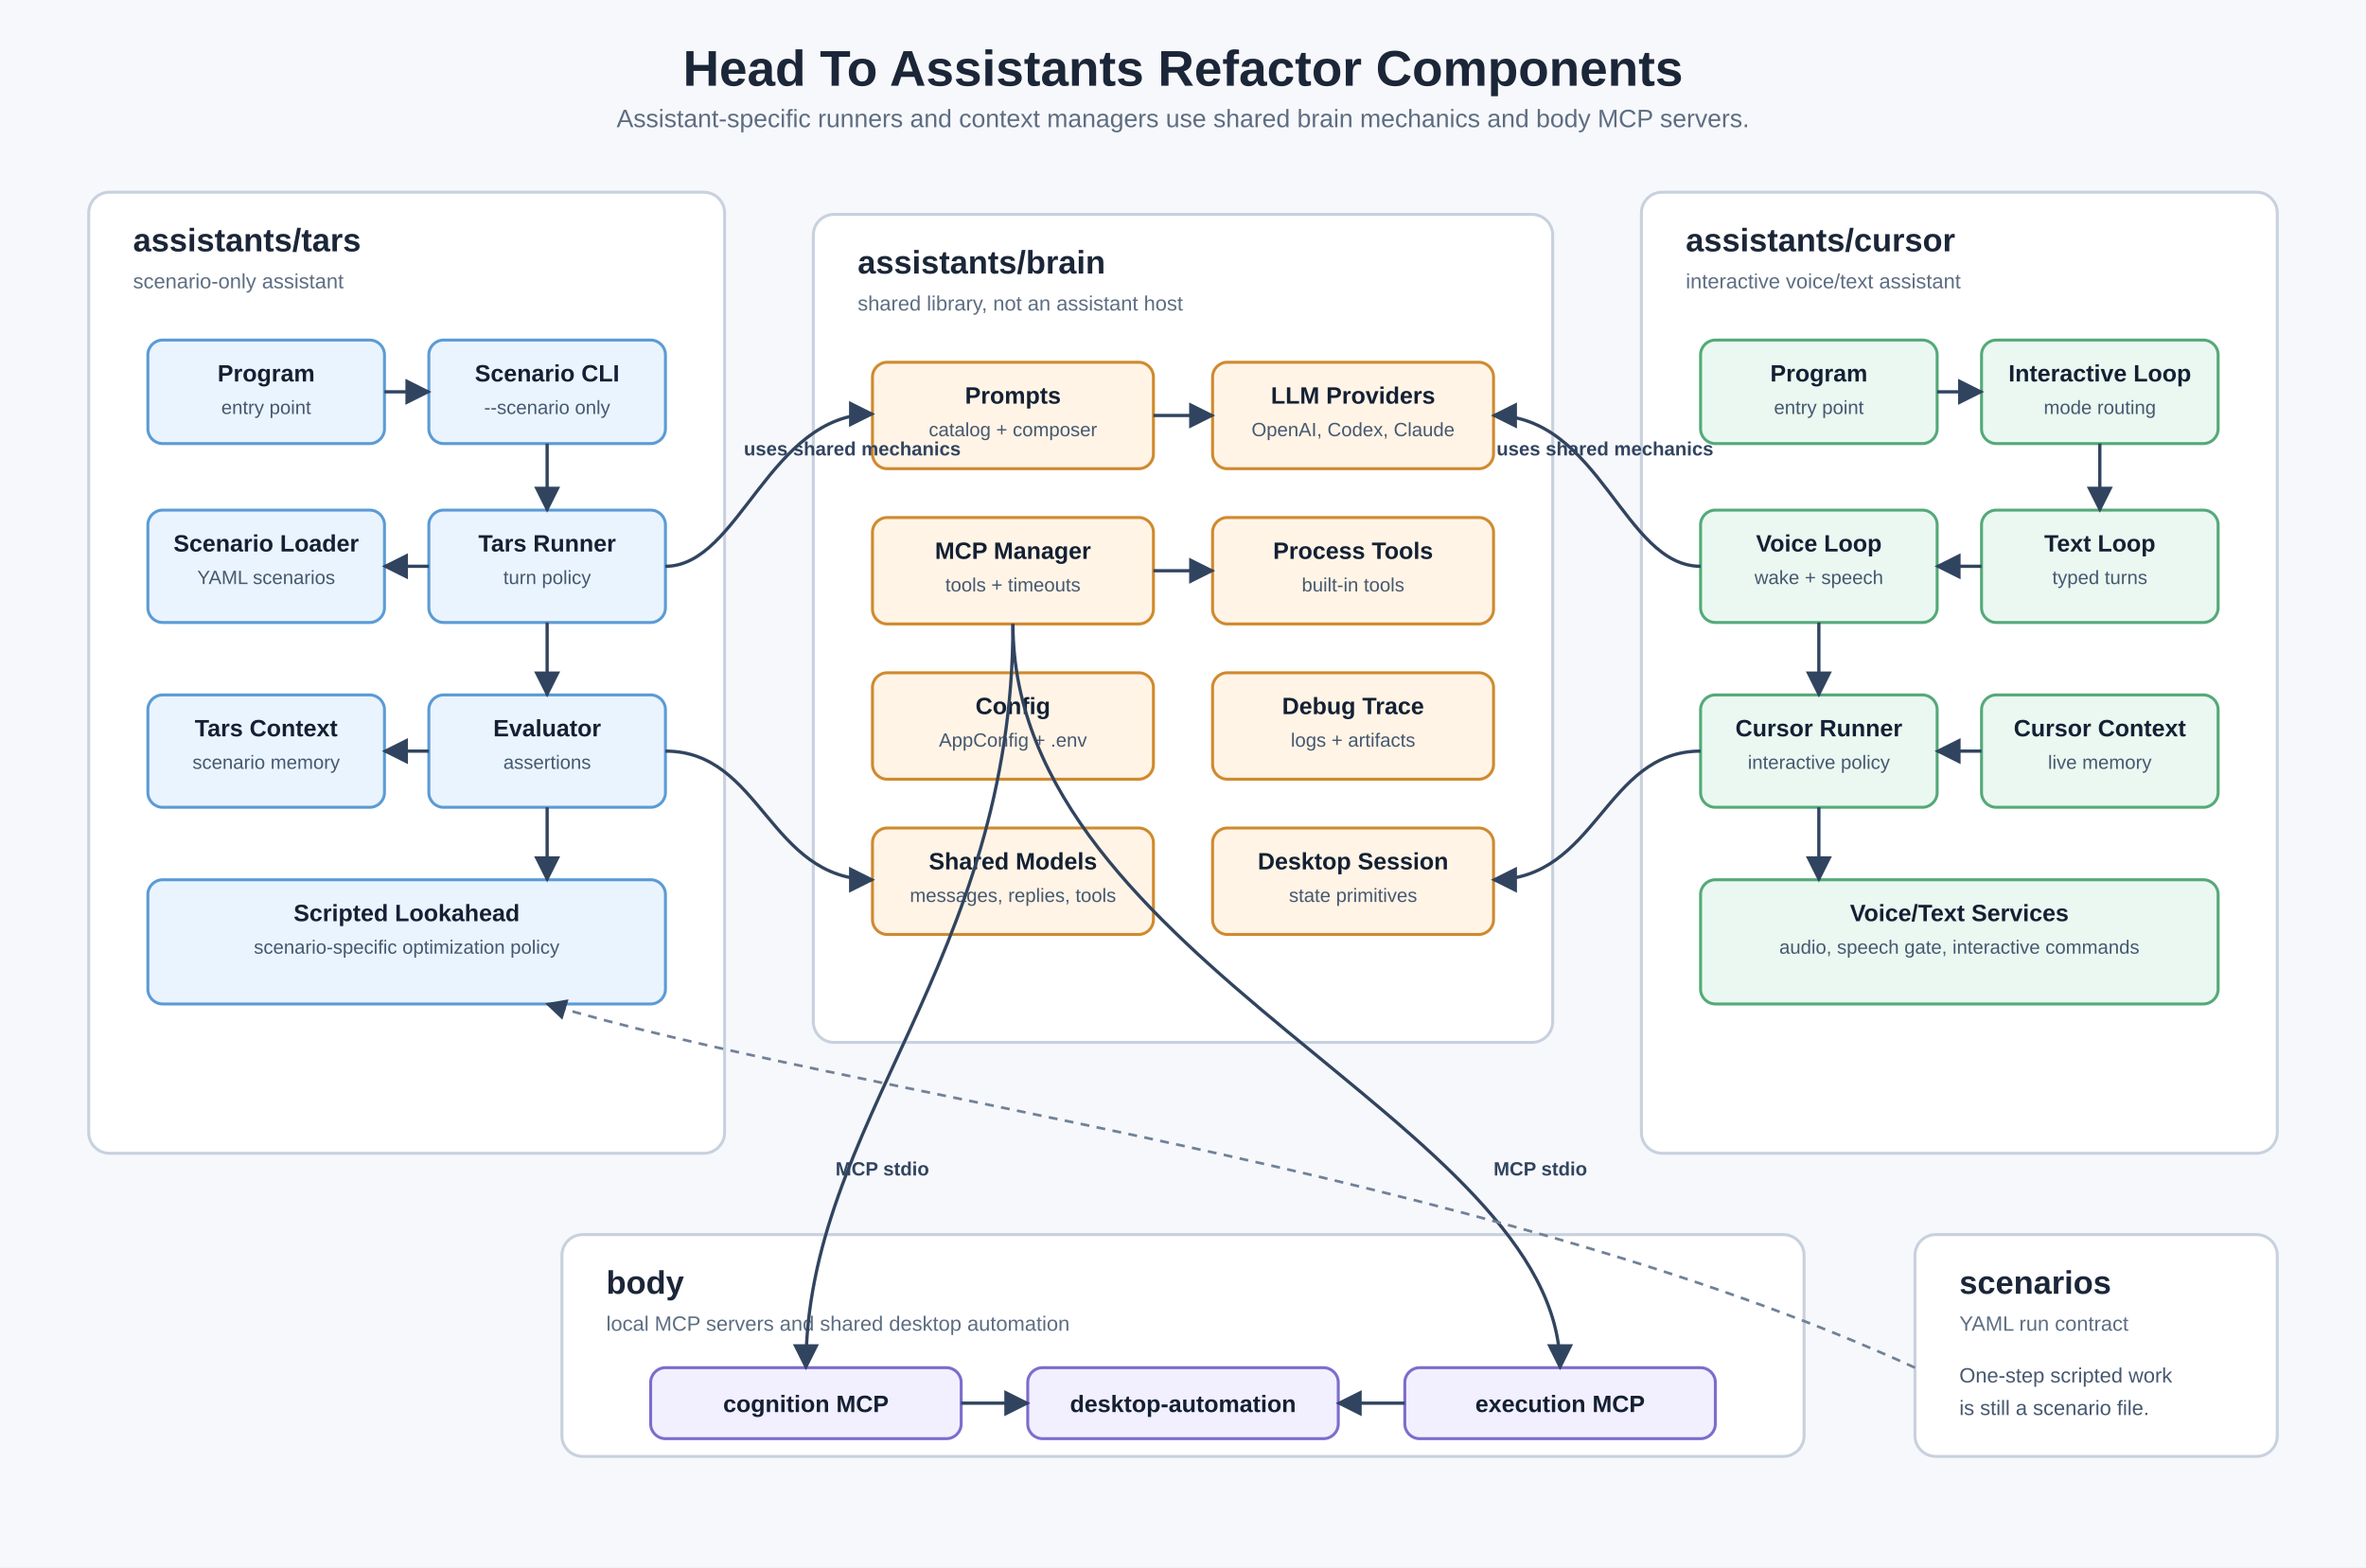
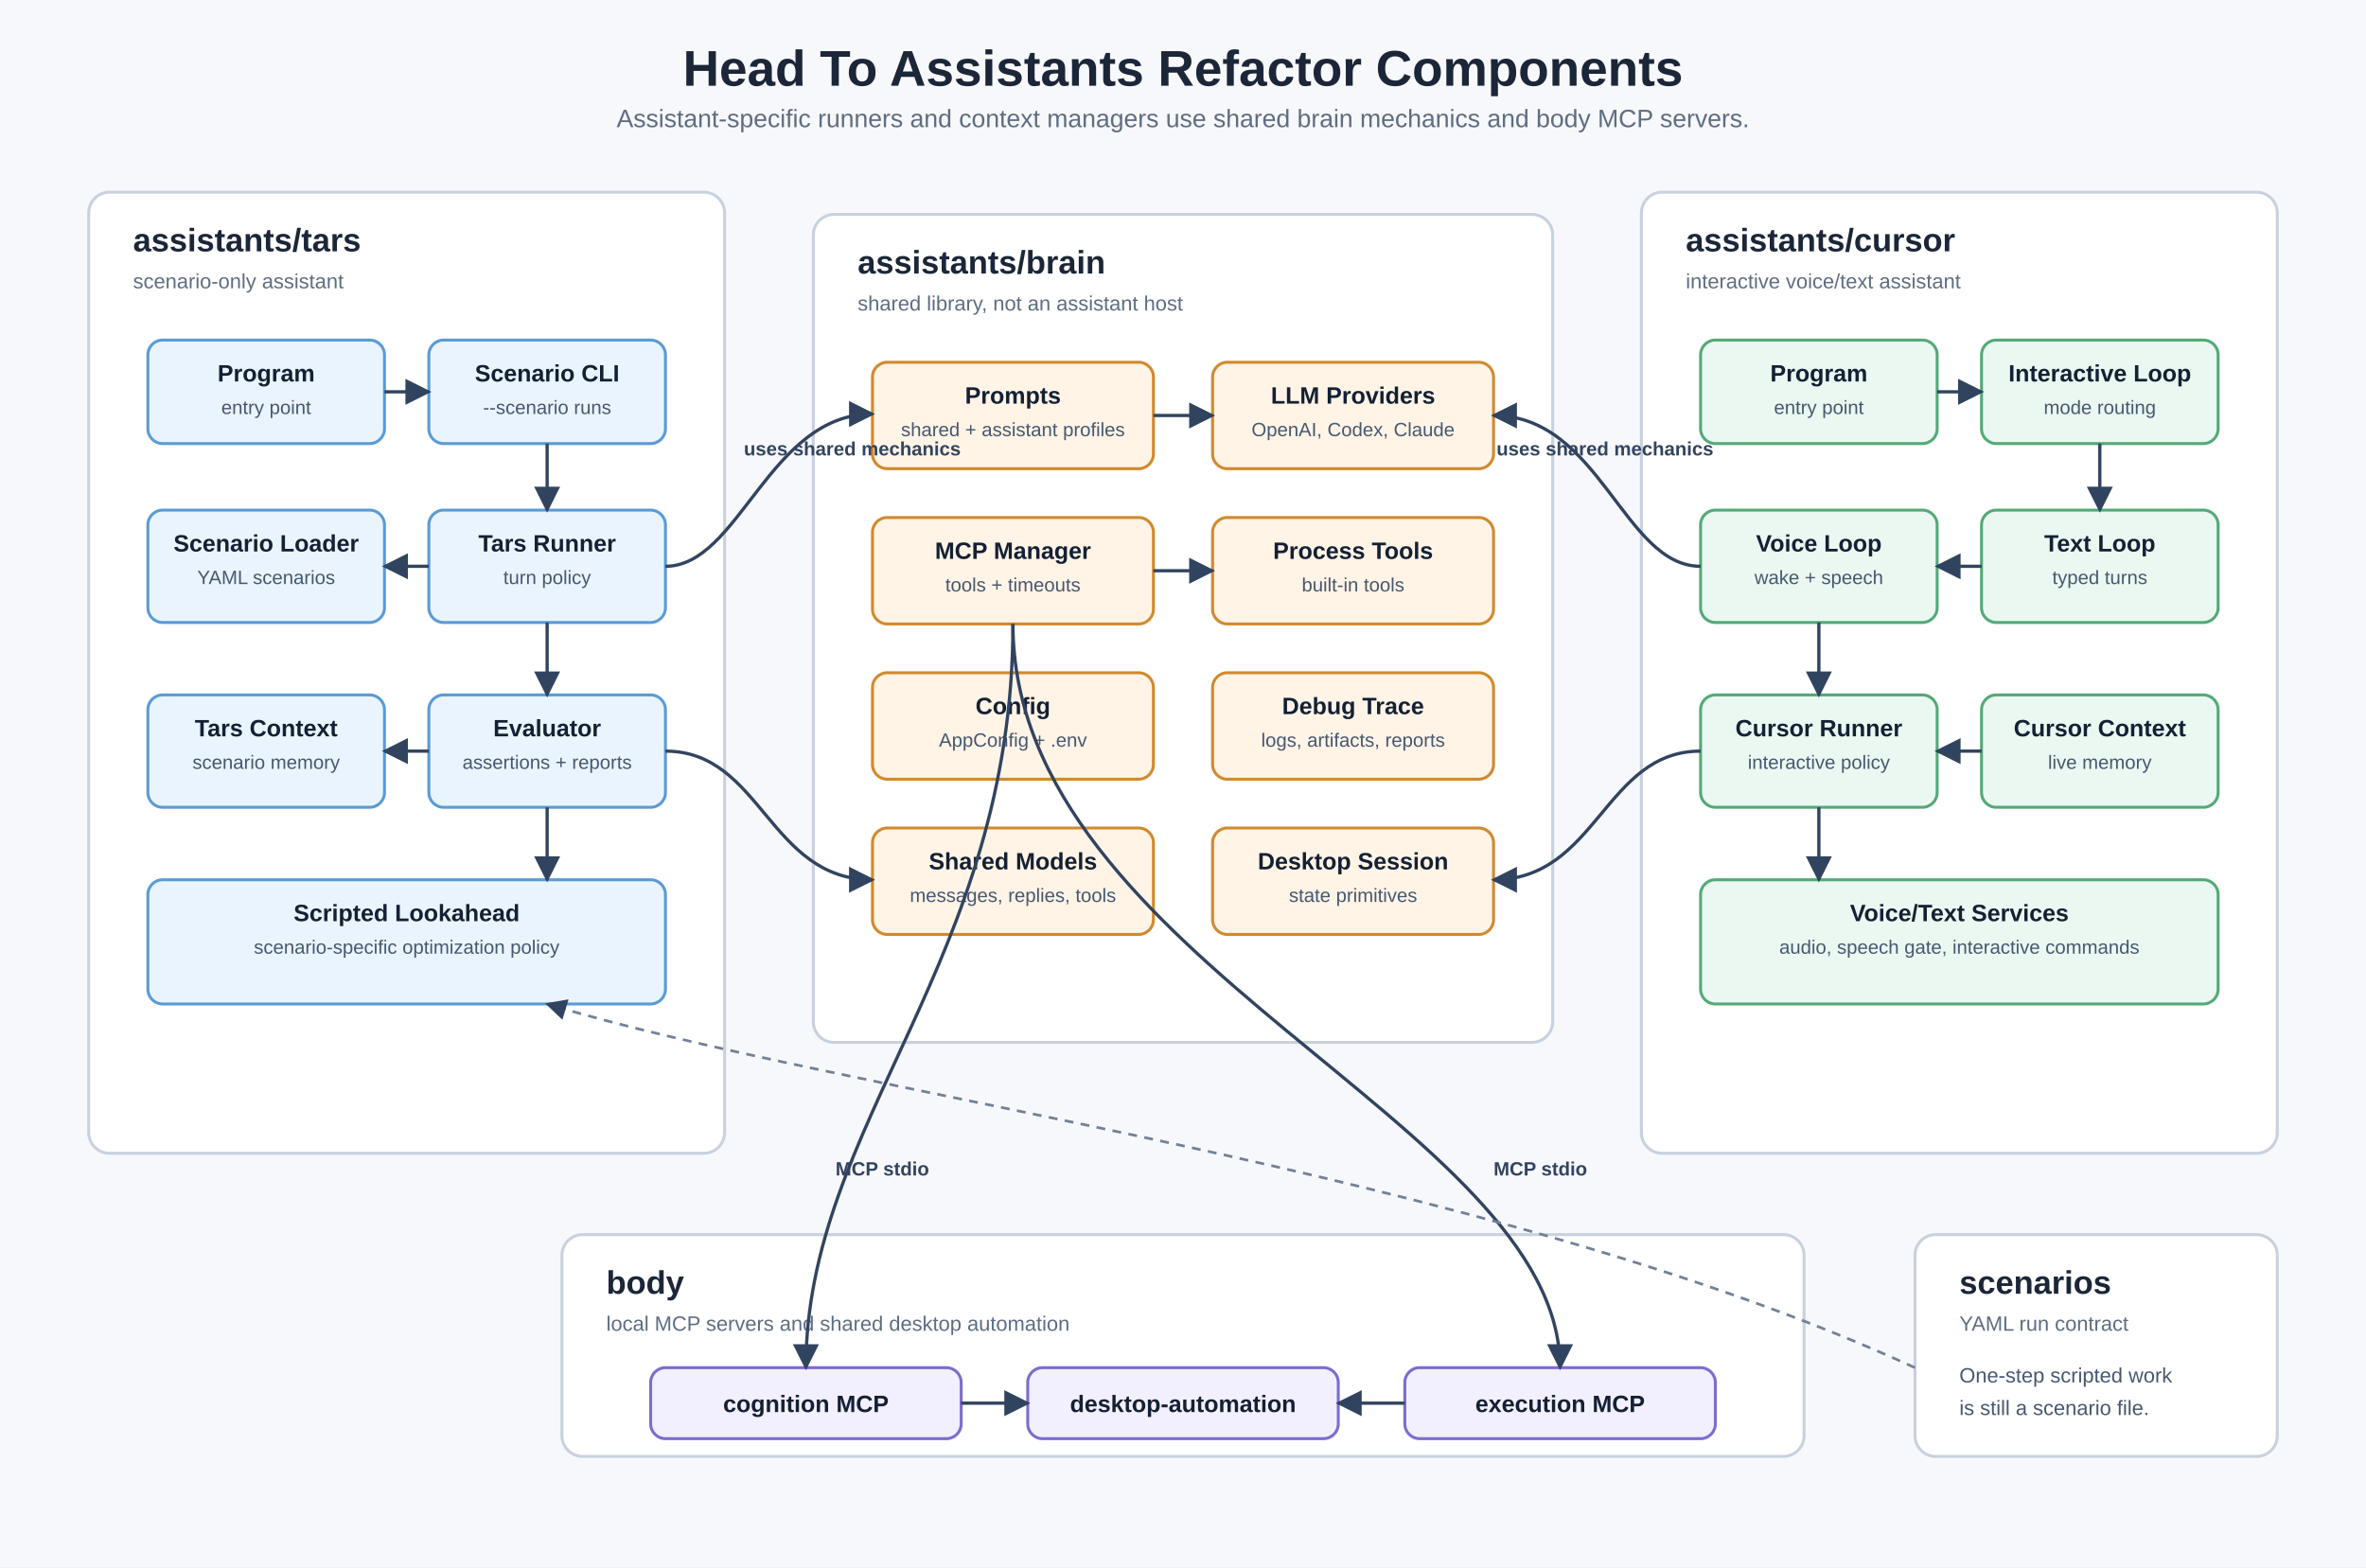
<svg xmlns="http://www.w3.org/2000/svg" width="1600" height="1060" viewBox="0 0 1600 1060" role="img" aria-labelledby="title desc">
  <defs>
    <marker id="arrow" viewBox="0 0 10 10" refX="9" refY="5" markerWidth="8" markerHeight="8" orient="auto-start-reverse">
      <path d="M 0 0 L 10 5 L 0 10 z" fill="#31445f" />
    </marker>
    <style>
      .page { fill: #f7f8fb; }
      .title { font: 700 34px "Segoe UI", Arial, sans-serif; fill: #1b2638; }
      .subtitle { font: 400 17px "Segoe UI", Arial, sans-serif; fill: #5d6d82; }
      .group { fill: #ffffff; stroke: #c8d1de; stroke-width: 2; rx: 14; }
      .group-title { font: 700 22px "Segoe UI", Arial, sans-serif; fill: #1b2638; }
      .group-subtitle { font: 400 14px "Segoe UI", Arial, sans-serif; fill: #5d6d82; }
      .box { stroke-width: 2; rx: 10; }
      .box-title { font: 700 16px "Segoe UI", Arial, sans-serif; fill: #142033; }
      .box-text { font: 400 13px "Segoe UI", Arial, sans-serif; fill: #46586f; }
      .tars { fill: #eaf4ff; stroke: #5b9bd5; }
      .cursor { fill: #eaf8f1; stroke: #54a978; }
      .brain { fill: #fff4e6; stroke: #d08a2f; }
      .body { fill: #f2efff; stroke: #7d6dcc; }
      .line { stroke: #31445f; stroke-width: 2.2; fill: none; marker-end: url(#arrow); }
      .soft-line { stroke: #718198; stroke-width: 1.8; fill: none; marker-end: url(#arrow); stroke-dasharray: 6 5; }
      .label { font: 600 13px "Segoe UI", Arial, sans-serif; fill: #31445f; }
      .note { font: 400 14px "Segoe UI", Arial, sans-serif; fill: #46586f; }
    </style>
  </defs>
  <rect class="page" x="0" y="0" width="1600" height="1060" />
  <text class="title" x="800" y="58" text-anchor="middle">Head To Assistants Refactor Components</text>
  <text class="subtitle" x="800" y="86" text-anchor="middle">Assistant-specific runners and context managers use shared brain mechanics and body MCP servers.</text>
  <rect class="group" x="60" y="130" width="430" height="650" />
  <text class="group-title" x="90" y="170">assistants/tars</text>
  <text class="group-subtitle" x="90" y="195">scenario-only assistant</text>
  <rect class="box tars" x="100" y="230" width="160" height="70" />
  <text class="box-title" x="180" y="258" text-anchor="middle">Program</text>
  <text class="box-text" x="180" y="280" text-anchor="middle">entry point</text>
  <rect class="box tars" x="290" y="230" width="160" height="70" />
  <text class="box-title" x="370" y="258" text-anchor="middle">Scenario CLI</text>
-   <text class="box-text" x="370" y="280" text-anchor="middle">--scenario only</text>
+   <text class="box-text" x="370" y="280" text-anchor="middle">--scenario runs</text>
  <rect class="box tars" x="100" y="345" width="160" height="76" />
  <text class="box-title" x="180" y="373" text-anchor="middle">Scenario Loader</text>
  <text class="box-text" x="180" y="395" text-anchor="middle">YAML scenarios</text>
  <rect class="box tars" x="290" y="345" width="160" height="76" />
  <text class="box-title" x="370" y="373" text-anchor="middle">Tars Runner</text>
  <text class="box-text" x="370" y="395" text-anchor="middle">turn policy</text>
  <rect class="box tars" x="100" y="470" width="160" height="76" />
  <text class="box-title" x="180" y="498" text-anchor="middle">Tars Context</text>
  <text class="box-text" x="180" y="520" text-anchor="middle">scenario memory</text>
  <rect class="box tars" x="290" y="470" width="160" height="76" />
  <text class="box-title" x="370" y="498" text-anchor="middle">Evaluator</text>
-   <text class="box-text" x="370" y="520" text-anchor="middle">assertions</text>
+   <text class="box-text" x="370" y="520" text-anchor="middle">assertions + reports</text>
  <rect class="box tars" x="100" y="595" width="350" height="84" />
  <text class="box-title" x="275" y="623" text-anchor="middle">Scripted Lookahead</text>
  <text class="box-text" x="275" y="645" text-anchor="middle">scenario-specific optimization policy</text>
  <path class="line" d="M260 265 L290 265" />
  <path class="line" d="M370 300 L370 345" />
  <path class="line" d="M290 383 L260 383" />
  <path class="line" d="M370 421 L370 470" />
  <path class="line" d="M290 508 L260 508" />
  <path class="line" d="M370 546 L370 595" />
  <rect class="group" x="1110" y="130" width="430" height="650" />
  <text class="group-title" x="1140" y="170">assistants/cursor</text>
  <text class="group-subtitle" x="1140" y="195">interactive voice/text assistant</text>
  <rect class="box cursor" x="1150" y="230" width="160" height="70" />
  <text class="box-title" x="1230" y="258" text-anchor="middle">Program</text>
  <text class="box-text" x="1230" y="280" text-anchor="middle">entry point</text>
  <rect class="box cursor" x="1340" y="230" width="160" height="70" />
  <text class="box-title" x="1420" y="258" text-anchor="middle">Interactive Loop</text>
  <text class="box-text" x="1420" y="280" text-anchor="middle">mode routing</text>
  <rect class="box cursor" x="1150" y="345" width="160" height="76" />
  <text class="box-title" x="1230" y="373" text-anchor="middle">Voice Loop</text>
  <text class="box-text" x="1230" y="395" text-anchor="middle">wake + speech</text>
  <rect class="box cursor" x="1340" y="345" width="160" height="76" />
  <text class="box-title" x="1420" y="373" text-anchor="middle">Text Loop</text>
  <text class="box-text" x="1420" y="395" text-anchor="middle">typed turns</text>
  <rect class="box cursor" x="1150" y="470" width="160" height="76" />
  <text class="box-title" x="1230" y="498" text-anchor="middle">Cursor Runner</text>
  <text class="box-text" x="1230" y="520" text-anchor="middle">interactive policy</text>
  <rect class="box cursor" x="1340" y="470" width="160" height="76" />
  <text class="box-title" x="1420" y="498" text-anchor="middle">Cursor Context</text>
  <text class="box-text" x="1420" y="520" text-anchor="middle">live memory</text>
  <rect class="box cursor" x="1150" y="595" width="350" height="84" />
  <text class="box-title" x="1325" y="623" text-anchor="middle">Voice/Text Services</text>
  <text class="box-text" x="1325" y="645" text-anchor="middle">audio, speech gate, interactive commands</text>
  <path class="line" d="M1310 265 L1340 265" />
  <path class="line" d="M1420 300 L1420 345" />
  <path class="line" d="M1340 383 L1310 383" />
  <path class="line" d="M1230 421 L1230 470" />
  <path class="line" d="M1340 508 L1310 508" />
  <path class="line" d="M1230 546 L1230 595" />
  <rect class="group" x="550" y="145" width="500" height="560" />
  <text class="group-title" x="580" y="185">assistants/brain</text>
  <text class="group-subtitle" x="580" y="210">shared library, not an assistant host</text>
  <rect class="box brain" x="590" y="245" width="190" height="72" />
  <text class="box-title" x="685" y="273" text-anchor="middle">Prompts</text>
-   <text class="box-text" x="685" y="295" text-anchor="middle">catalog + composer</text>
+   <text class="box-text" x="685" y="295" text-anchor="middle">shared + assistant profiles</text>
  <rect class="box brain" x="820" y="245" width="190" height="72" />
  <text class="box-title" x="915" y="273" text-anchor="middle">LLM Providers</text>
  <text class="box-text" x="915" y="295" text-anchor="middle">OpenAI, Codex, Claude</text>
  <rect class="box brain" x="590" y="350" width="190" height="72" />
  <text class="box-title" x="685" y="378" text-anchor="middle">MCP Manager</text>
  <text class="box-text" x="685" y="400" text-anchor="middle">tools + timeouts</text>
  <rect class="box brain" x="820" y="350" width="190" height="72" />
  <text class="box-title" x="915" y="378" text-anchor="middle">Process Tools</text>
  <text class="box-text" x="915" y="400" text-anchor="middle">built-in tools</text>
  <rect class="box brain" x="590" y="455" width="190" height="72" />
  <text class="box-title" x="685" y="483" text-anchor="middle">Config</text>
  <text class="box-text" x="685" y="505" text-anchor="middle">AppConfig + .env</text>
  <rect class="box brain" x="820" y="455" width="190" height="72" />
  <text class="box-title" x="915" y="483" text-anchor="middle">Debug Trace</text>
-   <text class="box-text" x="915" y="505" text-anchor="middle">logs + artifacts</text>
+   <text class="box-text" x="915" y="505" text-anchor="middle">logs, artifacts, reports</text>
  <rect class="box brain" x="590" y="560" width="190" height="72" />
  <text class="box-title" x="685" y="588" text-anchor="middle">Shared Models</text>
  <text class="box-text" x="685" y="610" text-anchor="middle">messages, replies, tools</text>
  <rect class="box brain" x="820" y="560" width="190" height="72" />
  <text class="box-title" x="915" y="588" text-anchor="middle">Desktop Session</text>
  <text class="box-text" x="915" y="610" text-anchor="middle">state primitives</text>
  <path class="line" d="M780 281 L820 281" />
  <path class="line" d="M780 386 L820 386" />
  <rect class="group" x="380" y="835" width="840" height="150" />
  <text class="group-title" x="410" y="875">body</text>
  <text class="group-subtitle" x="410" y="900">local MCP servers and shared desktop automation</text>
  <rect class="box body" x="440" y="925" width="210" height="48" />
  <text class="box-title" x="545" y="955" text-anchor="middle">cognition MCP</text>
  <rect class="box body" x="695" y="925" width="210" height="48" />
  <text class="box-title" x="800" y="955" text-anchor="middle">desktop-automation</text>
  <rect class="box body" x="950" y="925" width="210" height="48" />
  <text class="box-title" x="1055" y="955" text-anchor="middle">execution MCP</text>
  <path class="line" d="M650 949 L695 949" />
  <path class="line" d="M950 949 L905 949" />
  <path class="line" d="M450 383 C500 383 520 280 590 280" />
  <text class="label" x="503" y="308">uses shared mechanics</text>
  <path class="line" d="M450 508 C515 508 520 595 590 595" />
  <path class="line" d="M1150 508 C1085 508 1080 595 1010 595" />
  <path class="line" d="M1150 383 C1098 383 1082 281 1010 281" />
  <text class="label" x="1012" y="308">uses shared mechanics</text>
  <path class="line" d="M685 422 C685 650 545 760 545 925" />
  <text class="label" x="565" y="795">MCP stdio</text>
  <path class="line" d="M685 422 C685 650 1055 760 1055 925" />
  <text class="label" x="1010" y="795">MCP stdio</text>
  <rect class="group" x="1295" y="835" width="245" height="150" />
  <text class="group-title" x="1325" y="875">scenarios</text>
  <text class="group-subtitle" x="1325" y="900">YAML run contract</text>
  <text class="note" x="1325" y="935">One-step scripted work</text>
  <text class="note" x="1325" y="957">is still a scenario file.</text>
  <path class="soft-line" d="M1295 925 C1000 790 570 740 370 679" />
</svg>
